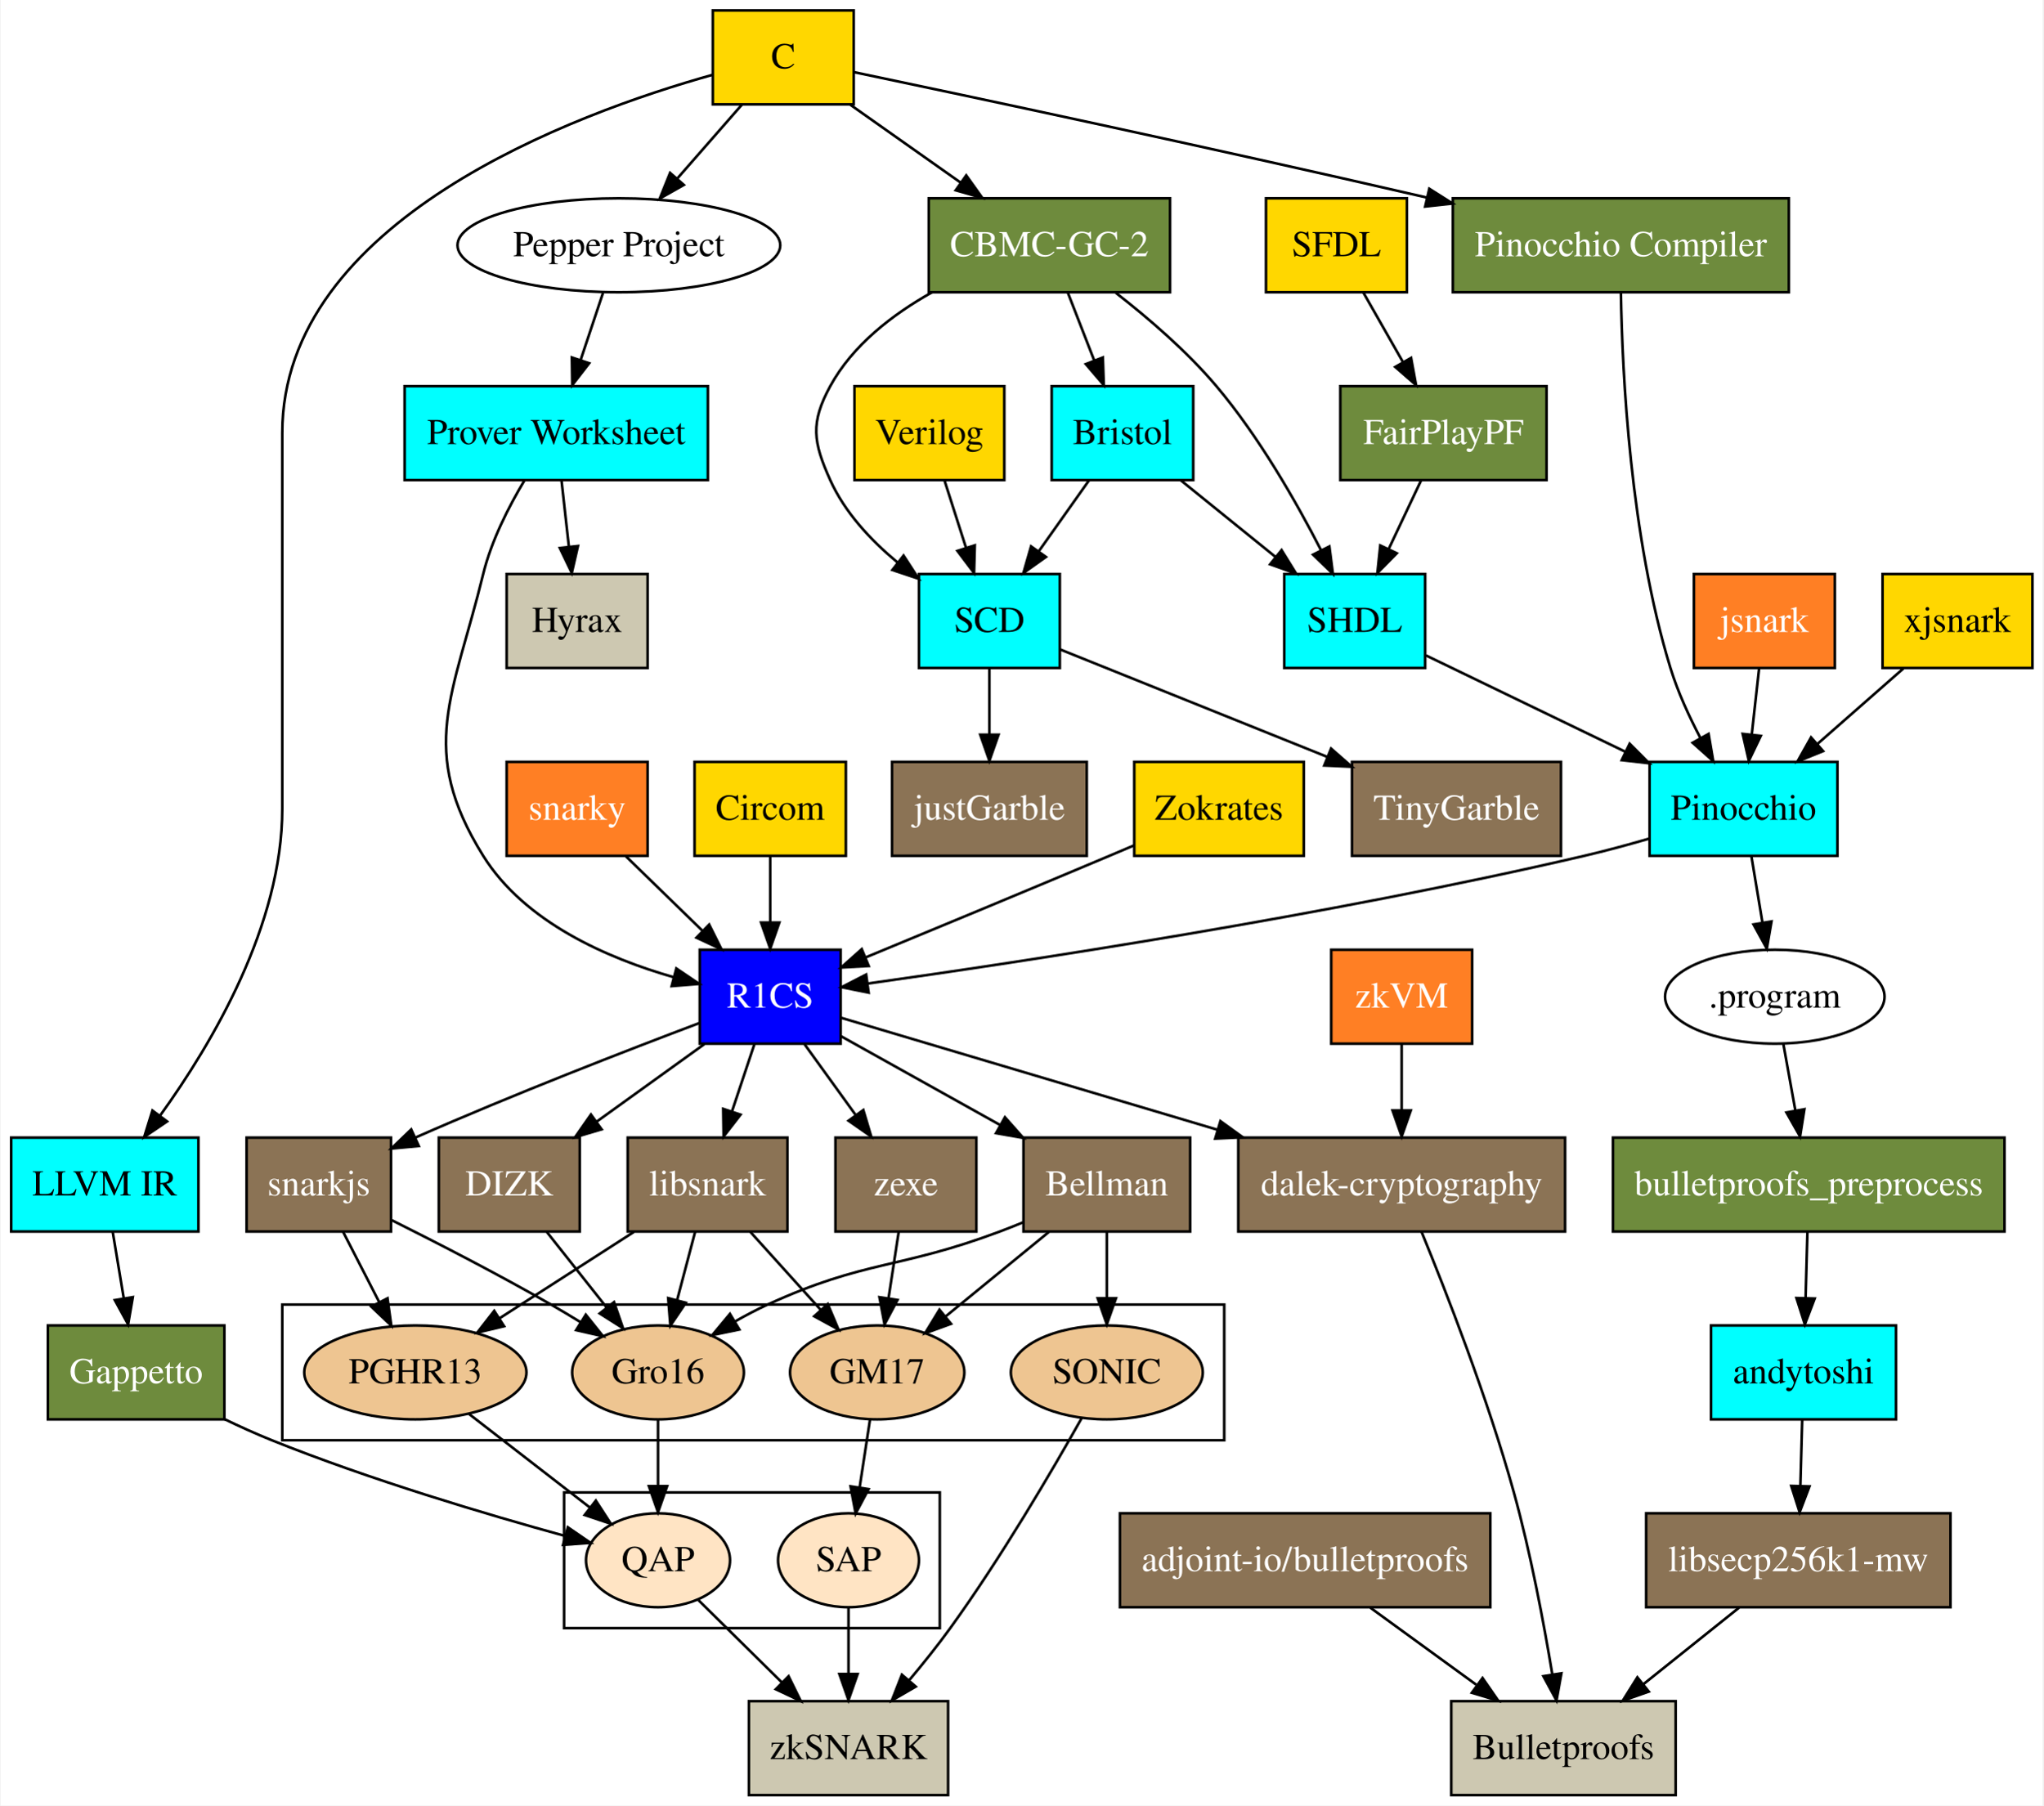
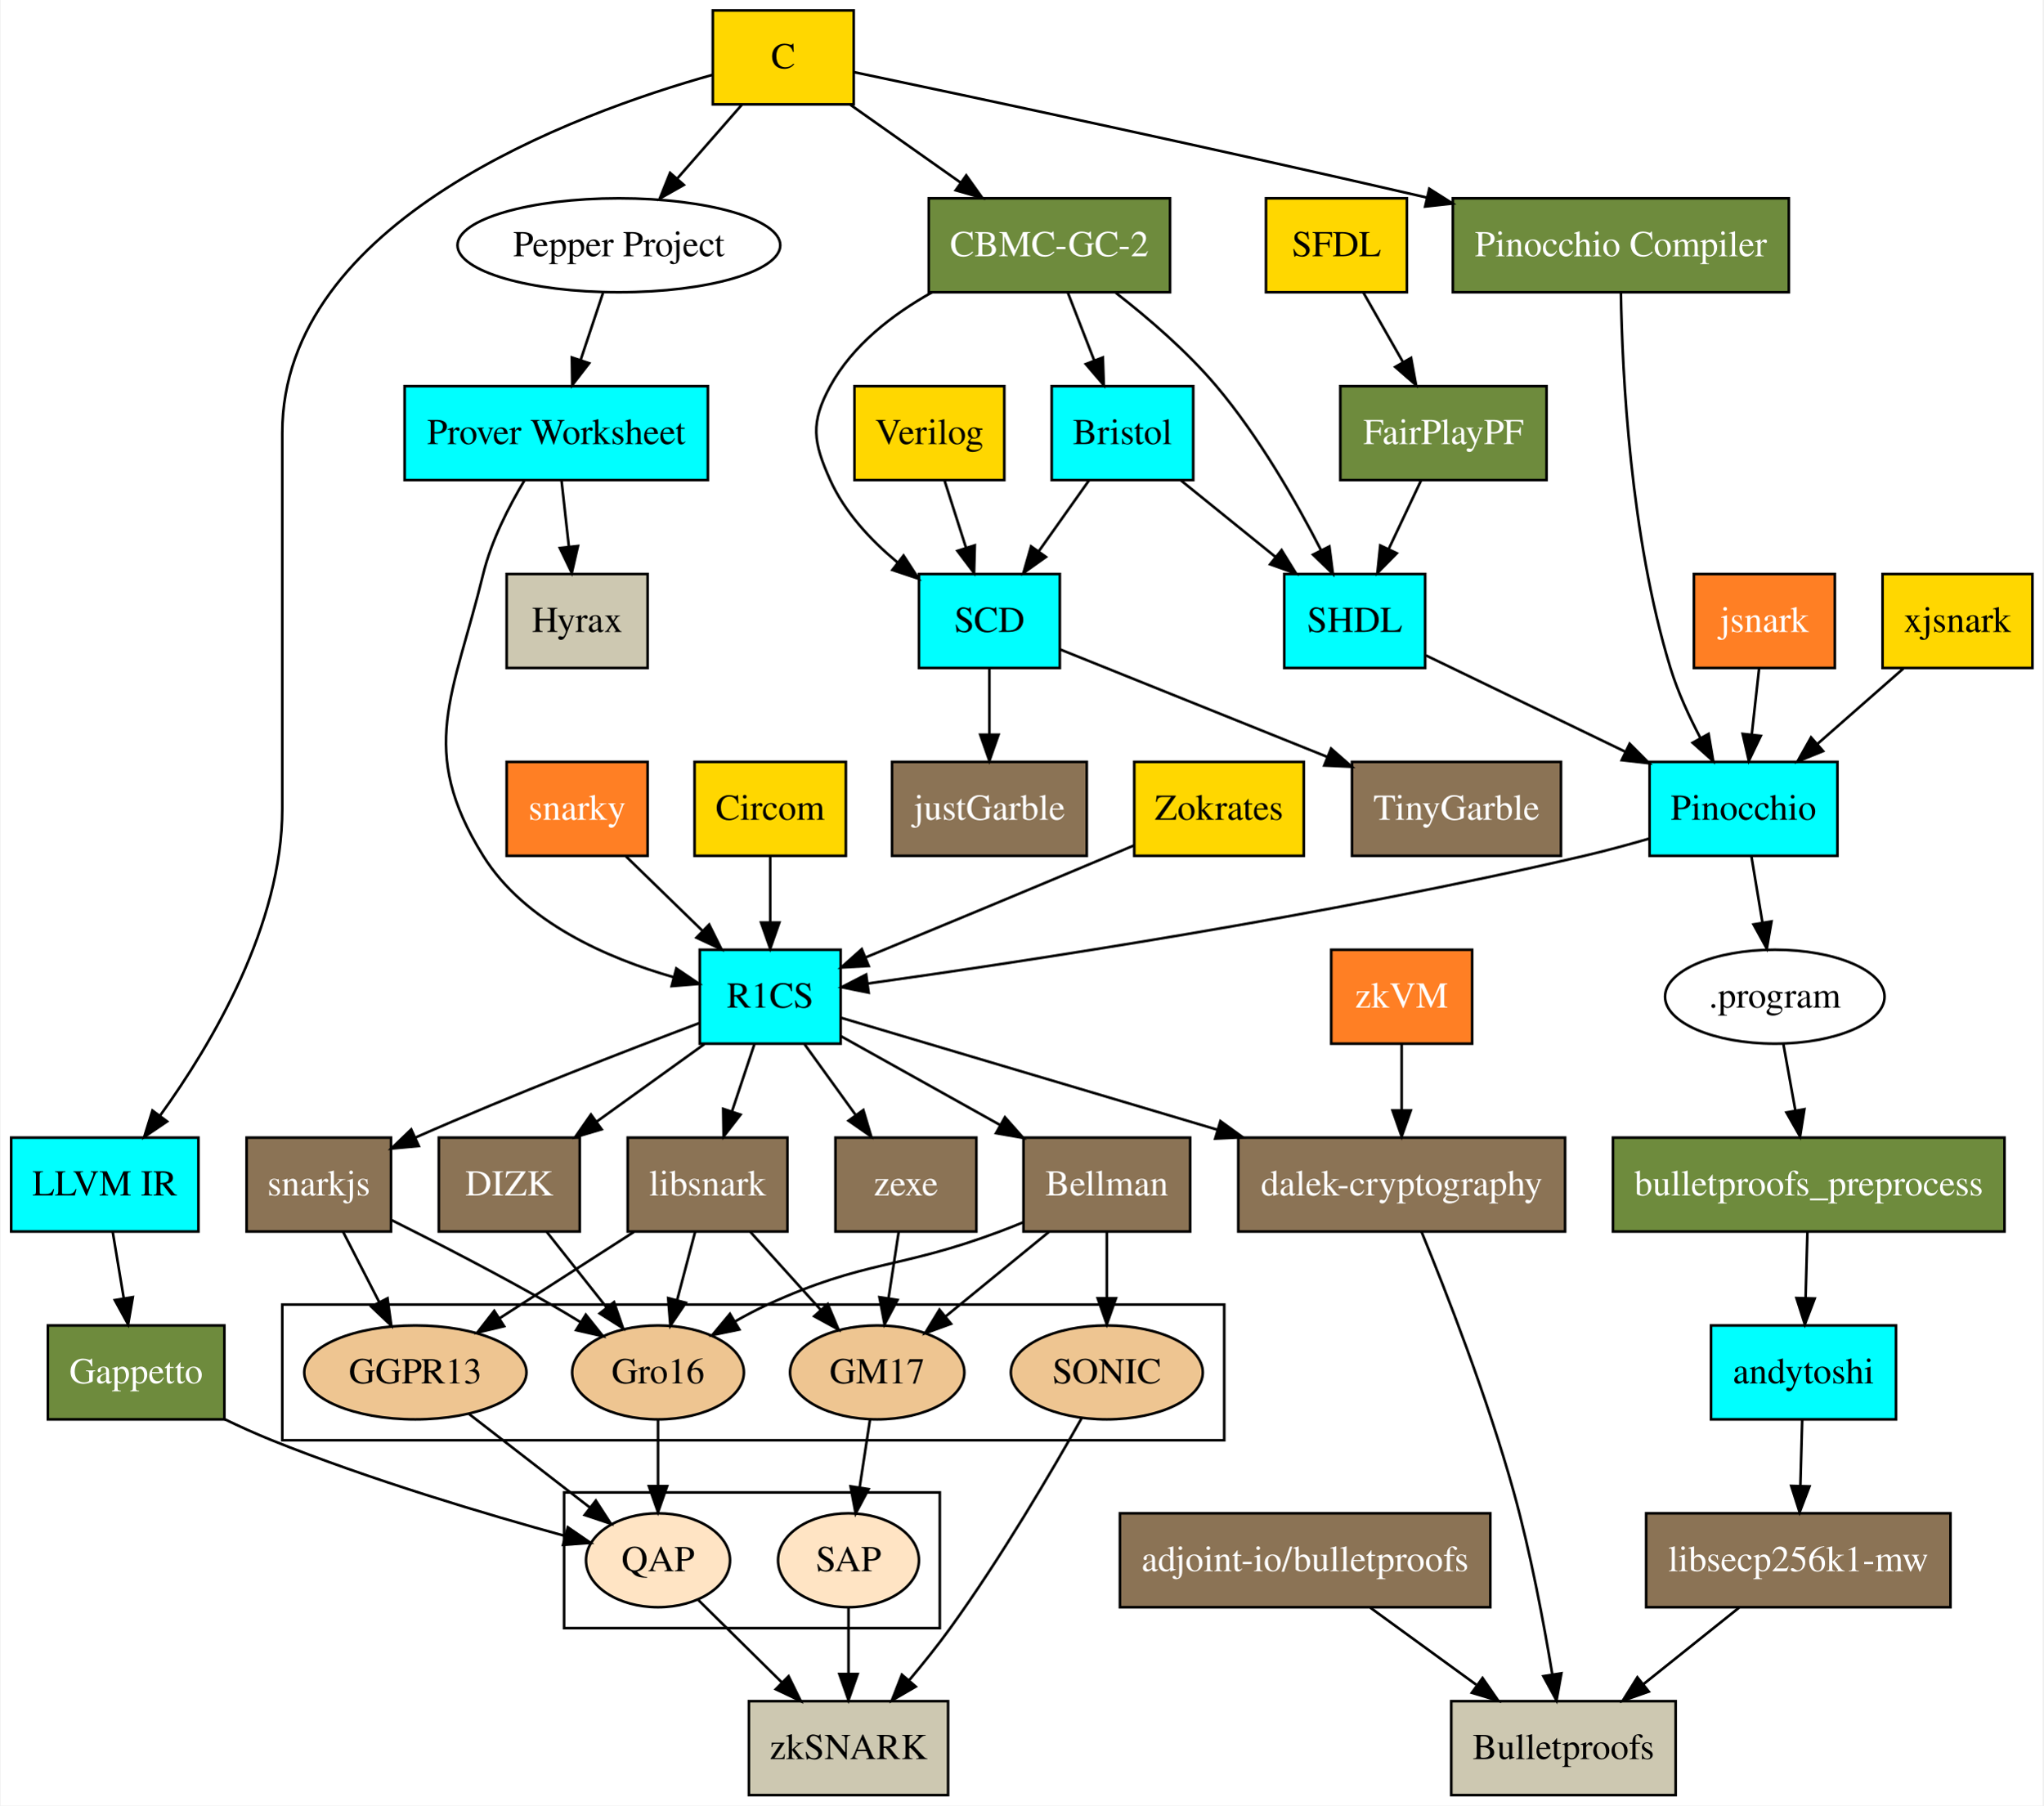
<svg xmlns="http://www.w3.org/2000/svg" xmlns:xlink="http://www.w3.org/1999/xlink" width="783pt" height="692pt" viewBox="0.00 0.00 782.55 692.00">
  <g id="graph0" class="graph" transform="scale(1 1) rotate(0) translate(4 688)">
    <polygon fill="#ffffff" stroke="transparent" points="-4,4 -4,-688 778.545,-688 778.545,4 -4,4" />
    <g id="clust1" class="cluster">
      <polygon fill="none" stroke="#000000" points="103.939,-136 103.939,-188 464.938,-188 464.938,-136 103.939,-136" />
    </g>
    <g id="clust2" class="cluster">
      <polygon fill="none" stroke="#000000" points="211.939,-64 211.939,-116 355.938,-116 355.938,-64 211.939,-64" />
    </g>
    <g id="node1" class="node">
-       <polygon fill="#ff7f24" stroke="#000000" points="243.939,-396 189.939,-396 189.939,-360 243.939,-360 243.939,-396" />
-       <text text-anchor="middle" x="216.939" y="-373.8" font-family="Times,serif" font-size="14.00" fill="#ffffff">snarky</text>
+       <g id="a_node1">
+         <a xlink:href="./#snarky" xlink:title="snarky" target="_top">
+           <polygon fill="#ff7f24" stroke="#000000" points="243.939,-396 189.939,-396 189.939,-360 243.939,-360 243.939,-396" />
+           <text text-anchor="middle" x="216.939" y="-373.8" font-family="Times,serif" font-size="14.00" fill="#ffffff">snarky</text>
+         </a>
+       </g>
    </g>
    <g id="node2" class="node">
-       <polygon fill="#0000ff" stroke="#000000" points="317.938,-324 263.938,-324 263.938,-288 317.938,-288 317.938,-324" />
-       <text text-anchor="middle" x="290.938" y="-301.8" font-family="Times,serif" font-size="14.00" fill="#ffffff">R1CS</text>
+       <polygon fill="#00ffff" stroke="#000000" points="317.938,-324 263.938,-324 263.938,-288 317.938,-288 317.938,-324" />
+       <text text-anchor="middle" x="290.938" y="-301.8" font-family="Times,serif" font-size="14.00" fill="#000000">R1CS</text>
    </g>
    <g id="edge1" class="edge">
      <path fill="none" stroke="#000000" d="M235.612,-359.831C244.463,-351.219 255.187,-340.785 264.828,-331.405" />
      <polygon fill="#000000" stroke="#000000" points="267.545,-333.645 272.271,-324.163 262.663,-328.628 267.545,-333.645" />
    </g>
    <g id="node5" class="node">
      <polygon fill="#8b7355" stroke="#000000" points="451.875,-252 388.002,-252 388.002,-216 451.875,-216 451.875,-252" />
      <text text-anchor="middle" x="419.938" y="-229.8" font-family="Times,serif" font-size="14.00" fill="#ffffff">Bellman</text>
    </g>
    <g id="edge47" class="edge">
      <path fill="none" stroke="#000000" d="M317.981,-290.906C335.664,-281.037 359.095,-267.959 379.036,-256.829" />
      <polygon fill="#000000" stroke="#000000" points="380.893,-259.801 387.919,-251.871 377.481,-253.689 380.893,-259.801" />
    </g>
    <g id="node6" class="node">
-       <polygon fill="#8b7355" stroke="#000000" points="369.938,-252 315.938,-252 315.938,-216 369.938,-216 369.938,-252" />
-       <text text-anchor="middle" x="342.938" y="-229.8" font-family="Times,serif" font-size="14.00" fill="#ffffff">zexe</text>
+       <g id="a_node6">
+         <a xlink:href="./#zexe" xlink:title="zexe" target="_top">
+           <polygon fill="#8b7355" stroke="#000000" points="369.938,-252 315.938,-252 315.938,-216 369.938,-216 369.938,-252" />
+           <text text-anchor="middle" x="342.938" y="-229.8" font-family="Times,serif" font-size="14.00" fill="#ffffff">zexe</text>
+         </a>
+       </g>
    </g>
    <g id="edge27" class="edge">
      <path fill="none" stroke="#000000" d="M304.06,-287.831C309.988,-279.623 317.111,-269.761 323.632,-260.732" />
      <polygon fill="#000000" stroke="#000000" points="326.622,-262.569 329.64,-252.413 320.948,-258.471 326.622,-262.569" />
    </g>
    <g id="node7" class="node">
-       <polygon fill="#8b7355" stroke="#000000" points="595.56,-252 470.317,-252 470.317,-216 595.56,-216 595.56,-252" />
-       <text text-anchor="middle" x="532.938" y="-229.8" font-family="Times,serif" font-size="14.00" fill="#ffffff">dalek-cryptography</text>
+       <g id="a_node7">
+         <a xlink:href="./#dalek-cryptography" xlink:title="dalek-cryptography" target="_top">
+           <polygon fill="#8b7355" stroke="#000000" points="595.56,-252 470.317,-252 470.317,-216 595.56,-216 595.56,-252" />
+           <text text-anchor="middle" x="532.938" y="-229.8" font-family="Times,serif" font-size="14.00" fill="#ffffff">dalek-cryptography</text>
+         </a>
+       </g>
    </g>
    <g id="edge46" class="edge">
      <path fill="none" stroke="#000000" d="M318.228,-297.881C352.922,-287.559 414.098,-269.358 462.298,-255.017" />
      <polygon fill="#000000" stroke="#000000" points="463.475,-258.318 472.062,-252.112 461.479,-251.609 463.475,-258.318" />
    </g>
    <g id="node18" class="node">
      <polygon fill="#8b7355" stroke="#000000" points="297.542,-252 236.335,-252 236.335,-216 297.542,-216 297.542,-252" />
      <text text-anchor="middle" x="266.938" y="-229.8" font-family="Times,serif" font-size="14.00" fill="#ffffff">libsnark</text>
    </g>
    <g id="edge48" class="edge">
      <path fill="none" stroke="#000000" d="M284.882,-287.831C282.287,-280.046 279.196,-270.773 276.317,-262.135" />
      <polygon fill="#000000" stroke="#000000" points="279.559,-260.793 273.076,-252.413 272.918,-263.007 279.559,-260.793" />
    </g>
    <g id="node21" class="node">
      <polygon fill="#8b7355" stroke="#000000" points="217.939,-252 163.939,-252 163.939,-216 217.939,-216 217.939,-252" />
      <text text-anchor="middle" x="190.939" y="-229.8" font-family="Times,serif" font-size="14.00" fill="#ffffff">DIZK</text>
    </g>
    <g id="edge11" class="edge">
      <path fill="none" stroke="#000000" d="M265.704,-287.831C253.15,-278.793 237.81,-267.748 224.299,-258.02" />
      <polygon fill="#000000" stroke="#000000" points="226.325,-255.166 216.165,-252.163 222.235,-260.846 226.325,-255.166" />
    </g>
    <g id="node24" class="node">
-       <polygon fill="#8b7355" stroke="#000000" points="145.602,-252 90.275,-252 90.275,-216 145.602,-216 145.602,-252" />
-       <text text-anchor="middle" x="117.939" y="-229.8" font-family="Times,serif" font-size="14.00" fill="#ffffff">snarkjs</text>
+       <g id="a_node24">
+         <a xlink:href="./#snarkjs" xlink:title="snarkjs" target="_top">
+           <polygon fill="#8b7355" stroke="#000000" points="145.602,-252 90.275,-252 90.275,-216 145.602,-216 145.602,-252" />
+           <text text-anchor="middle" x="117.939" y="-229.8" font-family="Times,serif" font-size="14.00" fill="#ffffff">snarkjs</text>
+         </a>
+       </g>
    </g>
    <g id="edge51" class="edge">
      <path fill="none" stroke="#000000" d="M263.856,-295.931C236.23,-285.502 192.245,-268.454 154.939,-252 154.845,-251.959 154.75,-251.917 154.656,-251.875" />
      <polygon fill="#000000" stroke="#000000" points="156.264,-248.762 145.714,-247.788 153.355,-255.129 156.264,-248.762" />
    </g>
    <g id="node3" class="node">
-       <polygon fill="#8b7355" stroke="#000000" points="566.918,-108 424.959,-108 424.959,-72 566.918,-72 566.918,-108" />
-       <text text-anchor="middle" x="495.938" y="-85.8" font-family="Times,serif" font-size="14.00" fill="#ffffff">adjoint-io/bulletproofs</text>
+       <g id="a_node3">
+         <a xlink:href="./#adjoint-iobulletproofs" xlink:title="adjoint-io/bulletproofs" target="_top">
+           <polygon fill="#8b7355" stroke="#000000" points="566.918,-108 424.959,-108 424.959,-72 566.918,-72 566.918,-108" />
+           <text text-anchor="middle" x="495.938" y="-85.8" font-family="Times,serif" font-size="14.00" fill="#ffffff">adjoint-io/bulletproofs</text>
+         </a>
+       </g>
    </g>
    <g id="node4" class="node">
-       <polygon fill="#cdc8b1" stroke="#000000" points="637.932,-36 551.945,-36 551.945,0 637.932,0 637.932,-36" />
-       <text text-anchor="middle" x="594.938" y="-13.8" font-family="Times,serif" font-size="14.00" fill="#000000">Bulletproofs</text>
+       <g id="a_node4">
+         <a xlink:href="./#bulletproofs" xlink:title="Bulletproofs" target="_top">
+           <polygon fill="#cdc8b1" stroke="#000000" points="637.932,-36 551.945,-36 551.945,0 637.932,0 637.932,-36" />
+           <text text-anchor="middle" x="594.938" y="-13.8" font-family="Times,serif" font-size="14.00" fill="#000000">Bulletproofs</text>
+         </a>
+       </g>
    </g>
    <g id="edge2" class="edge">
      <path fill="none" stroke="#000000" d="M520.92,-71.831C533.231,-62.878 548.249,-51.956 561.532,-42.295" />
      <polygon fill="#000000" stroke="#000000" points="563.936,-44.875 569.965,-36.163 559.819,-39.214 563.936,-44.875" />
    </g>
    <g id="node22" class="node">
-       <ellipse fill="#eec591" stroke="#000000" cx="247.939" cy="-162" rx="32.908" ry="18" />
-       <text text-anchor="middle" x="247.939" y="-157.8" font-family="Times,serif" font-size="14.00" fill="#000000">Gro16</text>
+       <g id="a_node22">
+         <a xlink:href="./#gro16" xlink:title="Gro16" target="_top">
+           <ellipse fill="#eec591" stroke="#000000" cx="247.939" cy="-162" rx="32.908" ry="18" />
+           <text text-anchor="middle" x="247.939" y="-157.8" font-family="Times,serif" font-size="14.00" fill="#000000">Gro16</text>
+         </a>
+       </g>
    </g>
    <g id="edge36" class="edge">
      <path fill="none" stroke="#000000" d="M387.846,-219.516C384.852,-218.284 381.849,-217.093 378.938,-216 340.119,-201.422 327.638,-205.27 289.938,-188 285.792,-186.1 281.555,-183.868 277.445,-181.523" />
      <polygon fill="#000000" stroke="#000000" points="279.108,-178.439 268.733,-176.294 275.506,-184.441 279.108,-178.439" />
    </g>
    <g id="node38" class="node">
-       <ellipse fill="#eec591" stroke="#000000" cx="419.938" cy="-162" rx="36.784" ry="18" />
-       <text text-anchor="middle" x="419.938" y="-157.8" font-family="Times,serif" font-size="14.00" fill="#000000">SONIC</text>
+       <g id="a_node38">
+         <a xlink:href="./#sonic" xlink:title="SONIC" target="_top">
+           <ellipse fill="#eec591" stroke="#000000" cx="419.938" cy="-162" rx="36.784" ry="18" />
+           <text text-anchor="middle" x="419.938" y="-157.8" font-family="Times,serif" font-size="14.00" fill="#000000">SONIC</text>
+         </a>
+       </g>
    </g>
    <g id="edge34" class="edge">
      <path fill="none" stroke="#000000" d="M419.938,-215.831C419.938,-208.131 419.938,-198.974 419.938,-190.417" />
      <polygon fill="#000000" stroke="#000000" points="423.439,-190.413 419.938,-180.413 416.439,-190.413 423.439,-190.413" />
    </g>
    <g id="node40" class="node">
-       <ellipse fill="#eec591" stroke="#000000" cx="331.938" cy="-162" rx="33.401" ry="18" />
-       <text text-anchor="middle" x="331.938" y="-157.8" font-family="Times,serif" font-size="14.00" fill="#000000">GM17</text>
+       <g id="a_node40">
+         <a xlink:href="./#gro16" xlink:title="GM17" target="_top">
+           <ellipse fill="#eec591" stroke="#000000" cx="331.938" cy="-162" rx="33.401" ry="18" />
+           <text text-anchor="middle" x="331.938" y="-157.8" font-family="Times,serif" font-size="14.00" fill="#000000">GM17</text>
+         </a>
+       </g>
    </g>
    <g id="edge37" class="edge">
      <path fill="none" stroke="#000000" d="M397.732,-215.831C385.703,-205.989 370.767,-193.769 358.167,-183.46" />
      <polygon fill="#000000" stroke="#000000" points="360.235,-180.63 350.279,-177.006 355.802,-186.047 360.235,-180.63" />
    </g>
    <g id="edge28" class="edge">
      <path fill="none" stroke="#000000" d="M340.163,-215.831C338.986,-208.131 337.587,-198.974 336.28,-190.417" />
      <polygon fill="#000000" stroke="#000000" points="339.722,-189.77 334.752,-180.413 332.802,-190.827 339.722,-189.77" />
    </g>
    <g id="edge55" class="edge">
      <path fill="none" stroke="#000000" d="M540.553,-215.897C549.952,-192.983 565.918,-152.139 575.938,-116 582.376,-92.784 587.424,-65.883 590.694,-46.146" />
      <polygon fill="#000000" stroke="#000000" points="594.152,-46.69 592.283,-36.261 587.241,-45.579 594.152,-46.69" />
    </g>
    <g id="node8" class="node">
-       <polygon fill="#6e8b3d" stroke="#000000" points="444.173,-612 351.704,-612 351.704,-576 444.173,-576 444.173,-612" />
-       <text text-anchor="middle" x="397.938" y="-589.8" font-family="Times,serif" font-size="14.00" fill="#ffffff">CBMC-GC-2</text>
+       <g id="a_node8">
+         <a xlink:href="./#cbmc-gc-2" xlink:title="CBMC-GC-2" target="_top">
+           <polygon fill="#6e8b3d" stroke="#000000" points="444.173,-612 351.704,-612 351.704,-576 444.173,-576 444.173,-612" />
+           <text text-anchor="middle" x="397.938" y="-589.8" font-family="Times,serif" font-size="14.00" fill="#ffffff">CBMC-GC-2</text>
+         </a>
+       </g>
    </g>
    <g id="node10" class="node">
-       <polygon fill="#00ffff" stroke="#000000" points="453.056,-540 398.821,-540 398.821,-504 453.056,-504 453.056,-540" />
-       <text text-anchor="middle" x="425.938" y="-517.8" font-family="Times,serif" font-size="14.00" fill="#000000">Bristol</text>
+       <g id="a_node10">
+         <a xlink:href="./#bristol" xlink:title="Bristol" target="_top">
+           <polygon fill="#00ffff" stroke="#000000" points="453.056,-540 398.821,-540 398.821,-504 453.056,-504 453.056,-540" />
+           <text text-anchor="middle" x="425.938" y="-517.8" font-family="Times,serif" font-size="14.00" fill="#000000">Bristol</text>
+         </a>
+       </g>
    </g>
    <g id="edge4" class="edge">
      <path fill="none" stroke="#000000" d="M405.004,-575.831C408.065,-567.962 411.716,-558.571 415.107,-549.853" />
      <polygon fill="#000000" stroke="#000000" points="418.415,-551.002 418.778,-540.413 411.891,-548.465 418.415,-551.002" />
    </g>
    <g id="node11" class="node">
-       <polygon fill="#00ffff" stroke="#000000" points="541.938,-468 487.938,-468 487.938,-432 541.938,-432 541.938,-468" />
-       <text text-anchor="middle" x="514.938" y="-445.8" font-family="Times,serif" font-size="14.00" fill="#000000">SHDL</text>
+       <g id="a_node11">
+         <a xlink:href="./#shdl" xlink:title="SHDL" target="_top">
+           <polygon fill="#00ffff" stroke="#000000" points="541.938,-468 487.938,-468 487.938,-432 541.938,-432 541.938,-468" />
+           <text text-anchor="middle" x="514.938" y="-445.8" font-family="Times,serif" font-size="14.00" fill="#000000">SHDL</text>
+         </a>
+       </g>
    </g>
    <g id="edge5" class="edge">
      <path fill="none" stroke="#000000" d="M423.407,-575.759C435.92,-566.029 450.685,-553.331 461.938,-540 478.174,-520.767 492.385,-495.931 501.993,-477.223" />
      <polygon fill="#000000" stroke="#000000" points="505.234,-478.569 506.585,-468.061 498.976,-475.433 505.234,-478.569" />
    </g>
    <g id="node12" class="node">
-       <polygon fill="#00ffff" stroke="#000000" points="401.938,-468 347.938,-468 347.938,-432 401.938,-432 401.938,-468" />
-       <text text-anchor="middle" x="374.938" y="-445.8" font-family="Times,serif" font-size="14.00" fill="#000000">SCD</text>
+       <g id="a_node12">
+         <a xlink:href="./#scd" xlink:title="SCD" target="_top">
+           <polygon fill="#00ffff" stroke="#000000" points="401.938,-468 347.938,-468 347.938,-432 401.938,-432 401.938,-468" />
+           <text text-anchor="middle" x="374.938" y="-445.8" font-family="Times,serif" font-size="14.00" fill="#000000">SCD</text>
+         </a>
+       </g>
    </g>
    <g id="edge6" class="edge">
      <path fill="none" stroke="#000000" d="M352.959,-575.986C337.764,-567.476 322.495,-555.673 313.938,-540 306.272,-525.957 307.369,-518.589 313.938,-504 319.483,-491.687 329.377,-481.047 339.604,-472.545" />
      <polygon fill="#000000" stroke="#000000" points="342.04,-475.085 347.801,-466.194 337.753,-469.552 342.04,-475.085" />
    </g>
    <g id="node9" class="node">
      <g id="a_node9">
        <a xlink:href="./#c" xlink:title="C" target="_top">
          <polygon fill="#ffd700" stroke="#000000" points="322.938,-684 268.938,-684 268.938,-648 322.938,-648 322.938,-684" />
          <text text-anchor="middle" x="295.938" y="-661.8" font-family="Times,serif" font-size="14.00" fill="#000000">C</text>
        </a>
      </g>
    </g>
    <g id="edge3" class="edge">
      <path fill="none" stroke="#000000" d="M321.677,-647.831C334.482,-638.793 350.129,-627.748 363.91,-618.02" />
      <polygon fill="#000000" stroke="#000000" points="366.057,-620.789 372.208,-612.163 362.02,-615.07 366.057,-620.789" />
    </g>
    <g id="node13" class="node">
      <polygon fill="#6e8b3d" stroke="#000000" points="681.315,-612 552.562,-612 552.562,-576 681.315,-576 681.315,-612" />
      <text text-anchor="middle" x="616.938" y="-589.8" font-family="Times,serif" font-size="14.00" fill="#ffffff">Pinocchio Compiler</text>
    </g>
    <g id="edge23" class="edge">
      <path fill="none" stroke="#000000" d="M323.149,-660.33C367.154,-651.104 456.901,-632.063 542.589,-612.286" />
      <polygon fill="#000000" stroke="#000000" points="543.522,-615.663 552.475,-609.997 541.943,-608.843 543.522,-615.663" />
    </g>
    <g id="node36" class="node">
      <ellipse fill="none" stroke="#000000" cx="232.939" cy="-594" rx="61.848" ry="18" />
      <text text-anchor="middle" x="232.939" y="-589.8" font-family="Times,serif" font-size="14.00" fill="#000000">Pepper Project</text>
    </g>
    <g id="edge20" class="edge">
      <path fill="none" stroke="#000000" d="M280.041,-647.831C272.523,-639.239 263.418,-628.834 255.225,-619.471" />
      <polygon fill="#000000" stroke="#000000" points="257.832,-617.134 248.613,-611.913 252.564,-621.744 257.832,-617.134" />
    </g>
    <g id="node37" class="node">
      <polygon fill="#00ffff" stroke="#000000" points="71.816,-252 .061,-252 .061,-216 71.816,-216 71.816,-252" />
      <text text-anchor="middle" x="35.938" y="-229.8" font-family="Times,serif" font-size="14.00" fill="#000000">LLVM IR</text>
    </g>
    <g id="edge24" class="edge">
      <path fill="none" stroke="#000000" d="M268.837,-659.322C215.912,-644.482 103.939,-603.458 103.939,-522 103.939,-522 103.939,-522 103.939,-378 103.939,-333.594 77.171,-288.225 57.224,-260.581" />
      <polygon fill="#000000" stroke="#000000" points="59.806,-258.188 51.03,-252.252 54.189,-262.365 59.806,-258.188" />
    </g>
    <g id="edge13" class="edge">
      <path fill="none" stroke="#000000" d="M448.397,-503.831C459.359,-494.963 472.708,-484.164 484.565,-474.572" />
      <polygon fill="#000000" stroke="#000000" points="486.914,-477.173 492.487,-468.163 482.511,-471.731 486.914,-477.173" />
    </g>
    <g id="edge18" class="edge">
      <path fill="none" stroke="#000000" d="M413.069,-503.831C407.255,-495.623 400.269,-485.761 393.874,-476.732" />
      <polygon fill="#000000" stroke="#000000" points="396.618,-474.55 387.981,-468.413 390.905,-478.597 396.618,-474.55" />
    </g>
    <g id="node34" class="node">
-       <polygon fill="#00ffff" stroke="#000000" points="699.932,-396 627.945,-396 627.945,-360 699.932,-360 699.932,-396" />
-       <text text-anchor="middle" x="663.938" y="-373.8" font-family="Times,serif" font-size="14.00" fill="#000000">Pinocchio</text>
+       <g id="a_node34">
+         <a xlink:href="./#pinocchio" xlink:title="Pinocchio" target="_top">
+           <polygon fill="#00ffff" stroke="#000000" points="699.932,-396 627.945,-396 627.945,-360 699.932,-360 699.932,-396" />
+           <text text-anchor="middle" x="663.938" y="-373.8" font-family="Times,serif" font-size="14.00" fill="#000000">Pinocchio</text>
+         </a>
+       </g>
    </g>
    <g id="edge19" class="edge">
      <path fill="none" stroke="#000000" d="M542.267,-436.794C563.573,-426.499 593.624,-411.978 618.528,-399.943" />
      <polygon fill="#000000" stroke="#000000" points="620.311,-402.969 627.793,-395.466 617.266,-396.666 620.311,-402.969" />
    </g>
    <g id="node25" class="node">
      <polygon fill="#8b7355" stroke="#000000" points="412.257,-396 337.62,-396 337.62,-360 412.257,-360 412.257,-396" />
      <text text-anchor="middle" x="374.938" y="-373.8" font-family="Times,serif" font-size="14.00" fill="#ffffff">justGarble</text>
    </g>
    <g id="edge14" class="edge">
      <path fill="none" stroke="#000000" d="M374.938,-431.831C374.938,-424.131 374.938,-414.974 374.938,-406.417" />
      <polygon fill="#000000" stroke="#000000" points="378.439,-406.413 374.938,-396.413 371.439,-406.413 378.439,-406.413" />
    </g>
    <g id="node26" class="node">
      <polygon fill="#8b7355" stroke="#000000" points="593.984,-396 513.893,-396 513.893,-360 593.984,-360 593.984,-396" />
      <text text-anchor="middle" x="553.938" y="-373.8" font-family="Times,serif" font-size="14.00" fill="#ffffff">TinyGarble</text>
    </g>
    <g id="edge15" class="edge">
      <path fill="none" stroke="#000000" d="M402.125,-439.065C429.185,-428.18 471.334,-411.226 504.361,-397.942" />
      <polygon fill="#000000" stroke="#000000" points="505.88,-401.104 513.851,-394.125 503.267,-394.609 505.88,-401.104" />
    </g>
    <g id="edge22" class="edge">
      <path fill="none" stroke="#000000" d="M616.96,-575.582C617.464,-545.057 620.496,-482.357 635.938,-432 638.728,-422.904 643.022,-413.522 647.416,-405.182" />
      <polygon fill="#000000" stroke="#000000" points="650.563,-406.724 652.345,-396.28 644.439,-403.333 650.563,-406.724" />
    </g>
    <g id="node14" class="node">
      <polygon fill="#6e8b3d" stroke="#000000" points="588.452,-540 509.425,-540 509.425,-504 588.452,-504 588.452,-540" />
      <text text-anchor="middle" x="548.938" y="-517.8" font-family="Times,serif" font-size="14.00" fill="#ffffff">FairPlayPF</text>
    </g>
    <g id="edge8" class="edge">
      <path fill="none" stroke="#000000" d="M540.359,-503.831C536.603,-495.877 532.113,-486.369 527.959,-477.572" />
      <polygon fill="#000000" stroke="#000000" points="531.069,-475.961 523.634,-468.413 524.739,-478.95 531.069,-475.961" />
    </g>
    <g id="node15" class="node">
      <g id="a_node15">
        <a xlink:href="./#sfdl" xlink:title="SFDL" target="_top">
          <polygon fill="#ffd700" stroke="#000000" points="534.938,-612 480.938,-612 480.938,-576 534.938,-576 534.938,-612" />
          <text text-anchor="middle" x="507.938" y="-589.8" font-family="Times,serif" font-size="14.00" fill="#000000">SFDL</text>
        </a>
      </g>
    </g>
    <g id="edge7" class="edge">
      <path fill="none" stroke="#000000" d="M518.284,-575.831C522.862,-567.793 528.344,-558.167 533.397,-549.292" />
      <polygon fill="#000000" stroke="#000000" points="536.546,-550.835 538.453,-540.413 530.463,-547.371 536.546,-550.835" />
    </g>
    <g id="node16" class="node">
      <polygon fill="#6e8b3d" stroke="#000000" points="81.757,-180 14.12,-180 14.12,-144 81.757,-144 81.757,-180" />
      <text text-anchor="middle" x="47.938" y="-157.8" font-family="Times,serif" font-size="14.00" fill="#ffffff">Gappetto</text>
    </g>
    <g id="node42" class="node">
      <ellipse fill="#ffe4c4" stroke="#000000" cx="247.939" cy="-90" rx="27.598" ry="18" />
      <text text-anchor="middle" x="247.939" y="-85.8" font-family="Times,serif" font-size="14.00" fill="#000000">QAP</text>
    </g>
    <g id="edge26" class="edge">
      <path fill="none" stroke="#000000" d="M81.7,-144.131C87.699,-141.242 93.945,-138.411 99.939,-136 137.504,-120.887 182.047,-107.646 212.383,-99.299" />
      <polygon fill="#000000" stroke="#000000" points="213.363,-102.66 222.096,-96.66 211.528,-95.905 213.363,-102.66" />
    </g>
    <g id="node17" class="node">
      <polygon fill="#8b7355" stroke="#000000" points="743.256,-108 626.621,-108 626.621,-72 743.256,-72 743.256,-108" />
      <text text-anchor="middle" x="684.938" y="-85.8" font-family="Times,serif" font-size="14.00" fill="#ffffff">libsecp256k1-mw</text>
    </g>
    <g id="edge54" class="edge">
      <path fill="none" stroke="#000000" d="M662.228,-71.831C651.143,-62.963 637.643,-52.164 625.653,-42.572" />
      <polygon fill="#000000" stroke="#000000" points="627.637,-39.677 617.642,-36.163 623.264,-45.143 627.637,-39.677" />
    </g>
    <g id="edge30" class="edge">
      <path fill="none" stroke="#000000" d="M262.144,-215.831C260.058,-207.927 257.567,-198.487 255.258,-189.737" />
      <polygon fill="#000000" stroke="#000000" points="258.601,-188.689 252.666,-179.913 251.833,-190.476 258.601,-188.689" />
    </g>
    <g id="node39" class="node">
-       <ellipse fill="#eec591" stroke="#000000" cx="154.939" cy="-162" rx="42.58" ry="18" />
-       <text text-anchor="middle" x="154.939" y="-157.8" font-family="Times,serif" font-size="14.00" fill="#000000">PGHR13</text>
+       <g id="a_node39">
+         <a xlink:href="./#ggpr13" xlink:title="GGPR13" target="_top">
+           <ellipse fill="#eec591" stroke="#000000" cx="154.939" cy="-162" rx="42.58" ry="18" />
+           <text text-anchor="middle" x="154.939" y="-157.8" font-family="Times,serif" font-size="14.00" fill="#000000">GGPR13</text>
+         </a>
+       </g>
    </g>
    <g id="edge31" class="edge">
      <path fill="none" stroke="#000000" d="M238.676,-215.831C223.038,-205.779 203.54,-193.244 187.294,-182.8" />
      <polygon fill="#000000" stroke="#000000" points="188.952,-179.705 178.648,-177.242 185.167,-185.594 188.952,-179.705" />
    </g>
    <g id="edge29" class="edge">
      <path fill="none" stroke="#000000" d="M283.341,-215.831C291.531,-206.759 301.547,-195.665 310.353,-185.911" />
      <polygon fill="#000000" stroke="#000000" points="312.994,-188.207 317.098,-178.439 307.798,-183.517 312.994,-188.207" />
    </g>
    <g id="node19" class="node">
      <polygon fill="#6e8b3d" stroke="#000000" points="763.957,-252 613.92,-252 613.92,-216 763.957,-216 763.957,-252" />
      <text text-anchor="middle" x="688.938" y="-229.8" font-family="Times,serif" font-size="14.00" fill="#ffffff">bulletproofs_preprocess</text>
    </g>
    <g id="node20" class="node">
-       <polygon fill="#00ffff" stroke="#000000" points="722.381,-180 651.496,-180 651.496,-144 722.381,-144 722.381,-180" />
-       <text text-anchor="middle" x="686.938" y="-157.8" font-family="Times,serif" font-size="14.00" fill="#000000">andytoshi</text>
+       <g id="a_node20">
+         <a xlink:href="./#andytoshi" xlink:title="andytoshi" target="_top">
+           <polygon fill="#00ffff" stroke="#000000" points="722.381,-180 651.496,-180 651.496,-144 722.381,-144 722.381,-180" />
+           <text text-anchor="middle" x="686.938" y="-157.8" font-family="Times,serif" font-size="14.00" fill="#000000">andytoshi</text>
+         </a>
+       </g>
    </g>
    <g id="edge9" class="edge">
      <path fill="none" stroke="#000000" d="M688.434,-215.831C688.22,-208.131 687.966,-198.974 687.728,-190.417" />
      <polygon fill="#000000" stroke="#000000" points="691.226,-190.312 687.45,-180.413 684.229,-190.507 691.226,-190.312" />
    </g>
    <g id="edge10" class="edge">
      <path fill="none" stroke="#000000" d="M686.434,-143.831C686.22,-136.131 685.966,-126.974 685.728,-118.417" />
      <polygon fill="#000000" stroke="#000000" points="689.226,-118.312 685.45,-108.413 682.229,-118.507 689.226,-118.312" />
    </g>
    <g id="edge12" class="edge">
      <path fill="none" stroke="#000000" d="M205.322,-215.831C212.26,-207.067 220.692,-196.417 228.218,-186.91" />
      <polygon fill="#000000" stroke="#000000" points="231.076,-188.939 234.538,-178.926 225.587,-184.594 231.076,-188.939" />
    </g>
    <g id="edge41" class="edge">
      <path fill="none" stroke="#000000" d="M247.939,-143.831C247.939,-136.131 247.939,-126.974 247.939,-118.417" />
      <polygon fill="#000000" stroke="#000000" points="251.439,-118.413 247.939,-108.413 244.439,-118.413 251.439,-118.413" />
    </g>
    <g id="node23" class="node">
-       <polygon fill="#ff7f24" stroke="#000000" points="698.938,-468 644.938,-468 644.938,-432 698.938,-432 698.938,-468" />
-       <text text-anchor="middle" x="671.938" y="-445.8" font-family="Times,serif" font-size="14.00" fill="#ffffff">jsnark</text>
+       <g id="a_node23">
+         <a xlink:href="./#jsnark" xlink:title="jsnark" target="_top">
+           <polygon fill="#ff7f24" stroke="#000000" points="698.938,-468 644.938,-468 644.938,-432 698.938,-432 698.938,-468" />
+           <text text-anchor="middle" x="671.938" y="-445.8" font-family="Times,serif" font-size="14.00" fill="#ffffff">jsnark</text>
+         </a>
+       </g>
    </g>
    <g id="edge43" class="edge">
      <path fill="none" stroke="#000000" d="M669.92,-431.831C669.064,-424.131 668.047,-414.974 667.096,-406.417" />
      <polygon fill="#000000" stroke="#000000" points="670.567,-405.966 665.984,-396.413 663.61,-406.739 670.567,-405.966" />
    </g>
    <g id="edge32" class="edge">
      <path fill="none" stroke="#000000" d="M145.938,-220.323C163.637,-211.482 186.876,-199.516 206.939,-188 210.639,-185.876 214.48,-183.575 218.26,-181.25" />
      <polygon fill="#000000" stroke="#000000" points="220.258,-184.129 226.876,-175.855 216.543,-178.196 220.258,-184.129" />
    </g>
    <g id="edge33" class="edge">
      <path fill="none" stroke="#000000" d="M127.275,-215.831C131.47,-207.669 136.505,-197.87 141.124,-188.883" />
      <polygon fill="#000000" stroke="#000000" points="144.275,-190.407 145.733,-179.913 138.049,-187.208 144.275,-190.407" />
    </g>
    <g id="node27" class="node">
      <polygon fill="#cdc8b1" stroke="#000000" points="359.108,-36 282.769,-36 282.769,0 359.108,0 359.108,-36" />
      <text text-anchor="middle" x="320.938" y="-13.8" font-family="Times,serif" font-size="14.00" fill="#000000">zkSNARK</text>
    </g>
    <g id="node28" class="node">
-       <polygon fill="#cdc8b1" stroke="#000000" points="243.939,-468 189.939,-468 189.939,-432 243.939,-432 243.939,-468" />
-       <text text-anchor="middle" x="216.939" y="-445.8" font-family="Times,serif" font-size="14.00" fill="#000000">Hyrax</text>
+       <g id="a_node28">
+         <a xlink:href="./#hyrax" xlink:title="Hyrax" target="_top">
+           <polygon fill="#cdc8b1" stroke="#000000" points="243.939,-468 189.939,-468 189.939,-432 243.939,-432 243.939,-468" />
+           <text text-anchor="middle" x="216.939" y="-445.8" font-family="Times,serif" font-size="14.00" fill="#000000">Hyrax</text>
+         </a>
+       </g>
    </g>
    <g id="node29" class="node">
      <g id="a_node29">
        <a xlink:href="./#xjsnark" xlink:title="xjsnark" target="_top">
          <polygon fill="#ffd700" stroke="#000000" points="774.653,-468 717.224,-468 717.224,-432 774.653,-432 774.653,-468" />
          <text text-anchor="middle" x="745.938" y="-445.8" font-family="Times,serif" font-size="14.00" fill="#000000">xjsnark</text>
        </a>
      </g>
    </g>
    <g id="edge44" class="edge">
      <path fill="none" stroke="#000000" d="M725.246,-431.831C715.244,-423.048 703.083,-412.371 692.239,-402.849" />
      <polygon fill="#000000" stroke="#000000" points="694.448,-400.131 684.624,-396.163 689.829,-405.391 694.448,-400.131" />
    </g>
    <g id="node30" class="node">
      <g id="a_node30">
        <a xlink:href="./#zokrates" xlink:title="Zokrates" target="_top">
          <polygon fill="#ffd700" stroke="#000000" points="495.418,-396 430.459,-396 430.459,-360 495.418,-360 495.418,-396" />
          <text text-anchor="middle" x="462.938" y="-373.8" font-family="Times,serif" font-size="14.00" fill="#000000">Zokrates</text>
        </a>
      </g>
    </g>
    <g id="edge49" class="edge">
      <path fill="none" stroke="#000000" d="M430.394,-364.01C427.201,-362.65 424.008,-361.295 420.938,-360 389.492,-346.731 353.666,-331.868 327.599,-321.1" />
      <polygon fill="#000000" stroke="#000000" points="328.694,-317.766 318.115,-317.185 326.023,-324.236 328.694,-317.766" />
    </g>
    <g id="node31" class="node">
      <g id="a_node31">
        <a xlink:href="./#circom" xlink:title="Circom" target="_top">
          <polygon fill="#ffd700" stroke="#000000" points="319.932,-396 261.945,-396 261.945,-360 319.932,-360 319.932,-396" />
          <text text-anchor="middle" x="290.938" y="-373.8" font-family="Times,serif" font-size="14.00" fill="#000000">Circom</text>
        </a>
      </g>
    </g>
    <g id="edge50" class="edge">
      <path fill="none" stroke="#000000" d="M290.938,-359.831C290.938,-352.131 290.938,-342.974 290.938,-334.417" />
      <polygon fill="#000000" stroke="#000000" points="294.439,-334.413 290.938,-324.413 287.439,-334.413 294.439,-334.413" />
    </g>
    <g id="node32" class="node">
      <g id="a_node32">
        <a xlink:href="./#verilog" xlink:title="Verilog" target="_top">
          <polygon fill="#ffd700" stroke="#000000" points="380.653,-540 323.224,-540 323.224,-504 380.653,-504 380.653,-540" />
          <text text-anchor="middle" x="351.938" y="-517.8" font-family="Times,serif" font-size="14.00" fill="#000000">Verilog</text>
        </a>
      </g>
    </g>
    <g id="edge16" class="edge">
      <path fill="none" stroke="#000000" d="M357.742,-503.831C360.229,-496.046 363.192,-486.773 365.951,-478.135" />
      <polygon fill="#000000" stroke="#000000" points="369.348,-479.004 369.057,-468.413 362.679,-476.874 369.348,-479.004" />
    </g>
    <g id="node33" class="node">
      <polygon fill="#ff7f24" stroke="#000000" points="559.938,-324 505.938,-324 505.938,-288 559.938,-288 559.938,-324" />
      <text text-anchor="middle" x="532.938" y="-301.8" font-family="Times,serif" font-size="14.00" fill="#ffffff">zkVM</text>
    </g>
    <g id="edge17" class="edge">
      <path fill="none" stroke="#000000" d="M532.938,-287.831C532.938,-280.131 532.938,-270.974 532.938,-262.417" />
      <polygon fill="#000000" stroke="#000000" points="536.439,-262.413 532.938,-252.413 529.439,-262.413 536.439,-262.413" />
    </g>
    <g id="edge45" class="edge">
      <path fill="none" stroke="#000000" d="M627.672,-366.551C619.578,-364.205 611.003,-361.881 602.938,-360 504.711,-337.088 387.013,-319.279 328.215,-311.029" />
      <polygon fill="#000000" stroke="#000000" points="328.665,-307.558 318.278,-309.647 327.7,-314.491 328.665,-307.558" />
    </g>
    <g id="node43" class="node">
      <ellipse fill="none" stroke="#000000" cx="675.938" cy="-306" rx="42.054" ry="18" />
      <text text-anchor="middle" x="675.938" y="-301.8" font-family="Times,serif" font-size="14.00" fill="#000000">.program</text>
    </g>
    <g id="edge52" class="edge">
      <path fill="none" stroke="#000000" d="M666.967,-359.831C668.25,-352.131 669.776,-342.974 671.202,-334.417" />
      <polygon fill="#000000" stroke="#000000" points="674.678,-334.853 672.87,-324.413 667.773,-333.702 674.678,-334.853" />
    </g>
    <g id="node35" class="node">
-       <polygon fill="#00ffff" stroke="#000000" points="267.044,-540 150.833,-540 150.833,-504 267.044,-504 267.044,-540" />
-       <text text-anchor="middle" x="208.939" y="-517.8" font-family="Times,serif" font-size="14.00" fill="#000000">Prover Worksheet</text>
+       <g id="a_node35">
+         <a xlink:href="./#prover-worksheet" xlink:title="Prover Worksheet" target="_top">
+           <polygon fill="#00ffff" stroke="#000000" points="267.044,-540 150.833,-540 150.833,-504 267.044,-504 267.044,-540" />
+           <text text-anchor="middle" x="208.939" y="-517.8" font-family="Times,serif" font-size="14.00" fill="#000000">Prover Worksheet</text>
+         </a>
+       </g>
    </g>
    <g id="edge57" class="edge">
      <path fill="none" stroke="#000000" d="M196.757,-503.882C190.707,-493.789 184.041,-480.722 180.939,-468 169.567,-421.366 155.554,-400.739 180.939,-360 196.83,-334.496 228.673,-320.696 254.027,-313.45" />
      <polygon fill="#000000" stroke="#000000" points="254.947,-316.827 263.728,-310.898 253.167,-310.057 254.947,-316.827" />
    </g>
    <g id="edge56" class="edge">
      <path fill="none" stroke="#000000" d="M210.957,-503.831C211.813,-496.131 212.83,-486.974 213.781,-478.417" />
      <polygon fill="#000000" stroke="#000000" points="217.267,-478.739 214.893,-468.413 210.31,-477.966 217.267,-478.739" />
    </g>
    <g id="edge21" class="edge">
      <path fill="none" stroke="#000000" d="M226.882,-575.831C224.287,-568.046 221.196,-558.773 218.317,-550.135" />
      <polygon fill="#000000" stroke="#000000" points="221.559,-548.793 215.076,-540.413 214.918,-551.007 221.559,-548.793" />
    </g>
    <g id="edge25" class="edge">
      <path fill="none" stroke="#000000" d="M38.967,-215.831C40.25,-208.131 41.776,-198.974 43.202,-190.417" />
      <polygon fill="#000000" stroke="#000000" points="46.678,-190.853 44.87,-180.413 39.773,-189.702 46.678,-190.853" />
    </g>
    <g id="edge35" class="edge">
      <path fill="none" stroke="#000000" d="M410.306,-144.489C399.05,-124.472 379.466,-90.992 359.938,-64 355.106,-57.32 349.555,-50.397 344.187,-44.012" />
      <polygon fill="#000000" stroke="#000000" points="346.717,-41.586 337.551,-36.272 341.403,-46.142 346.717,-41.586" />
    </g>
    <g id="edge38" class="edge">
      <path fill="none" stroke="#000000" d="M175.578,-146.021C189.177,-135.493 207.103,-121.615 221.71,-110.306" />
      <polygon fill="#000000" stroke="#000000" points="224.105,-112.878 229.869,-103.989 219.819,-107.343 224.105,-112.878" />
    </g>
    <g id="node41" class="node">
      <ellipse fill="#ffe4c4" stroke="#000000" cx="320.938" cy="-90" rx="27" ry="18" />
      <text text-anchor="middle" x="320.938" y="-85.8" font-family="Times,serif" font-size="14.00" fill="#000000">SAP</text>
    </g>
    <g id="edge39" class="edge">
      <path fill="none" stroke="#000000" d="M329.163,-143.831C327.968,-136.012 326.544,-126.692 325.22,-118.022" />
      <polygon fill="#000000" stroke="#000000" points="328.645,-117.27 323.675,-107.913 321.726,-118.327 328.645,-117.27" />
    </g>
    <g id="edge40" class="edge">
      <path fill="none" stroke="#000000" d="M320.938,-71.831C320.938,-64.131 320.938,-54.974 320.938,-46.417" />
      <polygon fill="#000000" stroke="#000000" points="324.439,-46.413 320.938,-36.413 317.439,-46.413 324.439,-46.413" />
    </g>
    <g id="edge42" class="edge">
      <path fill="none" stroke="#000000" d="M263.42,-74.731C272.737,-65.541 284.827,-53.617 295.516,-43.074" />
      <polygon fill="#000000" stroke="#000000" points="297.979,-45.561 302.641,-36.047 293.064,-40.577 297.979,-45.561" />
    </g>
    <g id="edge53" class="edge">
      <path fill="none" stroke="#000000" d="M679.219,-287.831C680.609,-280.131 682.263,-270.974 683.808,-262.417" />
      <polygon fill="#000000" stroke="#000000" points="687.281,-262.876 685.614,-252.413 680.393,-261.632 687.281,-262.876" />
    </g>
  </g>
</svg>
